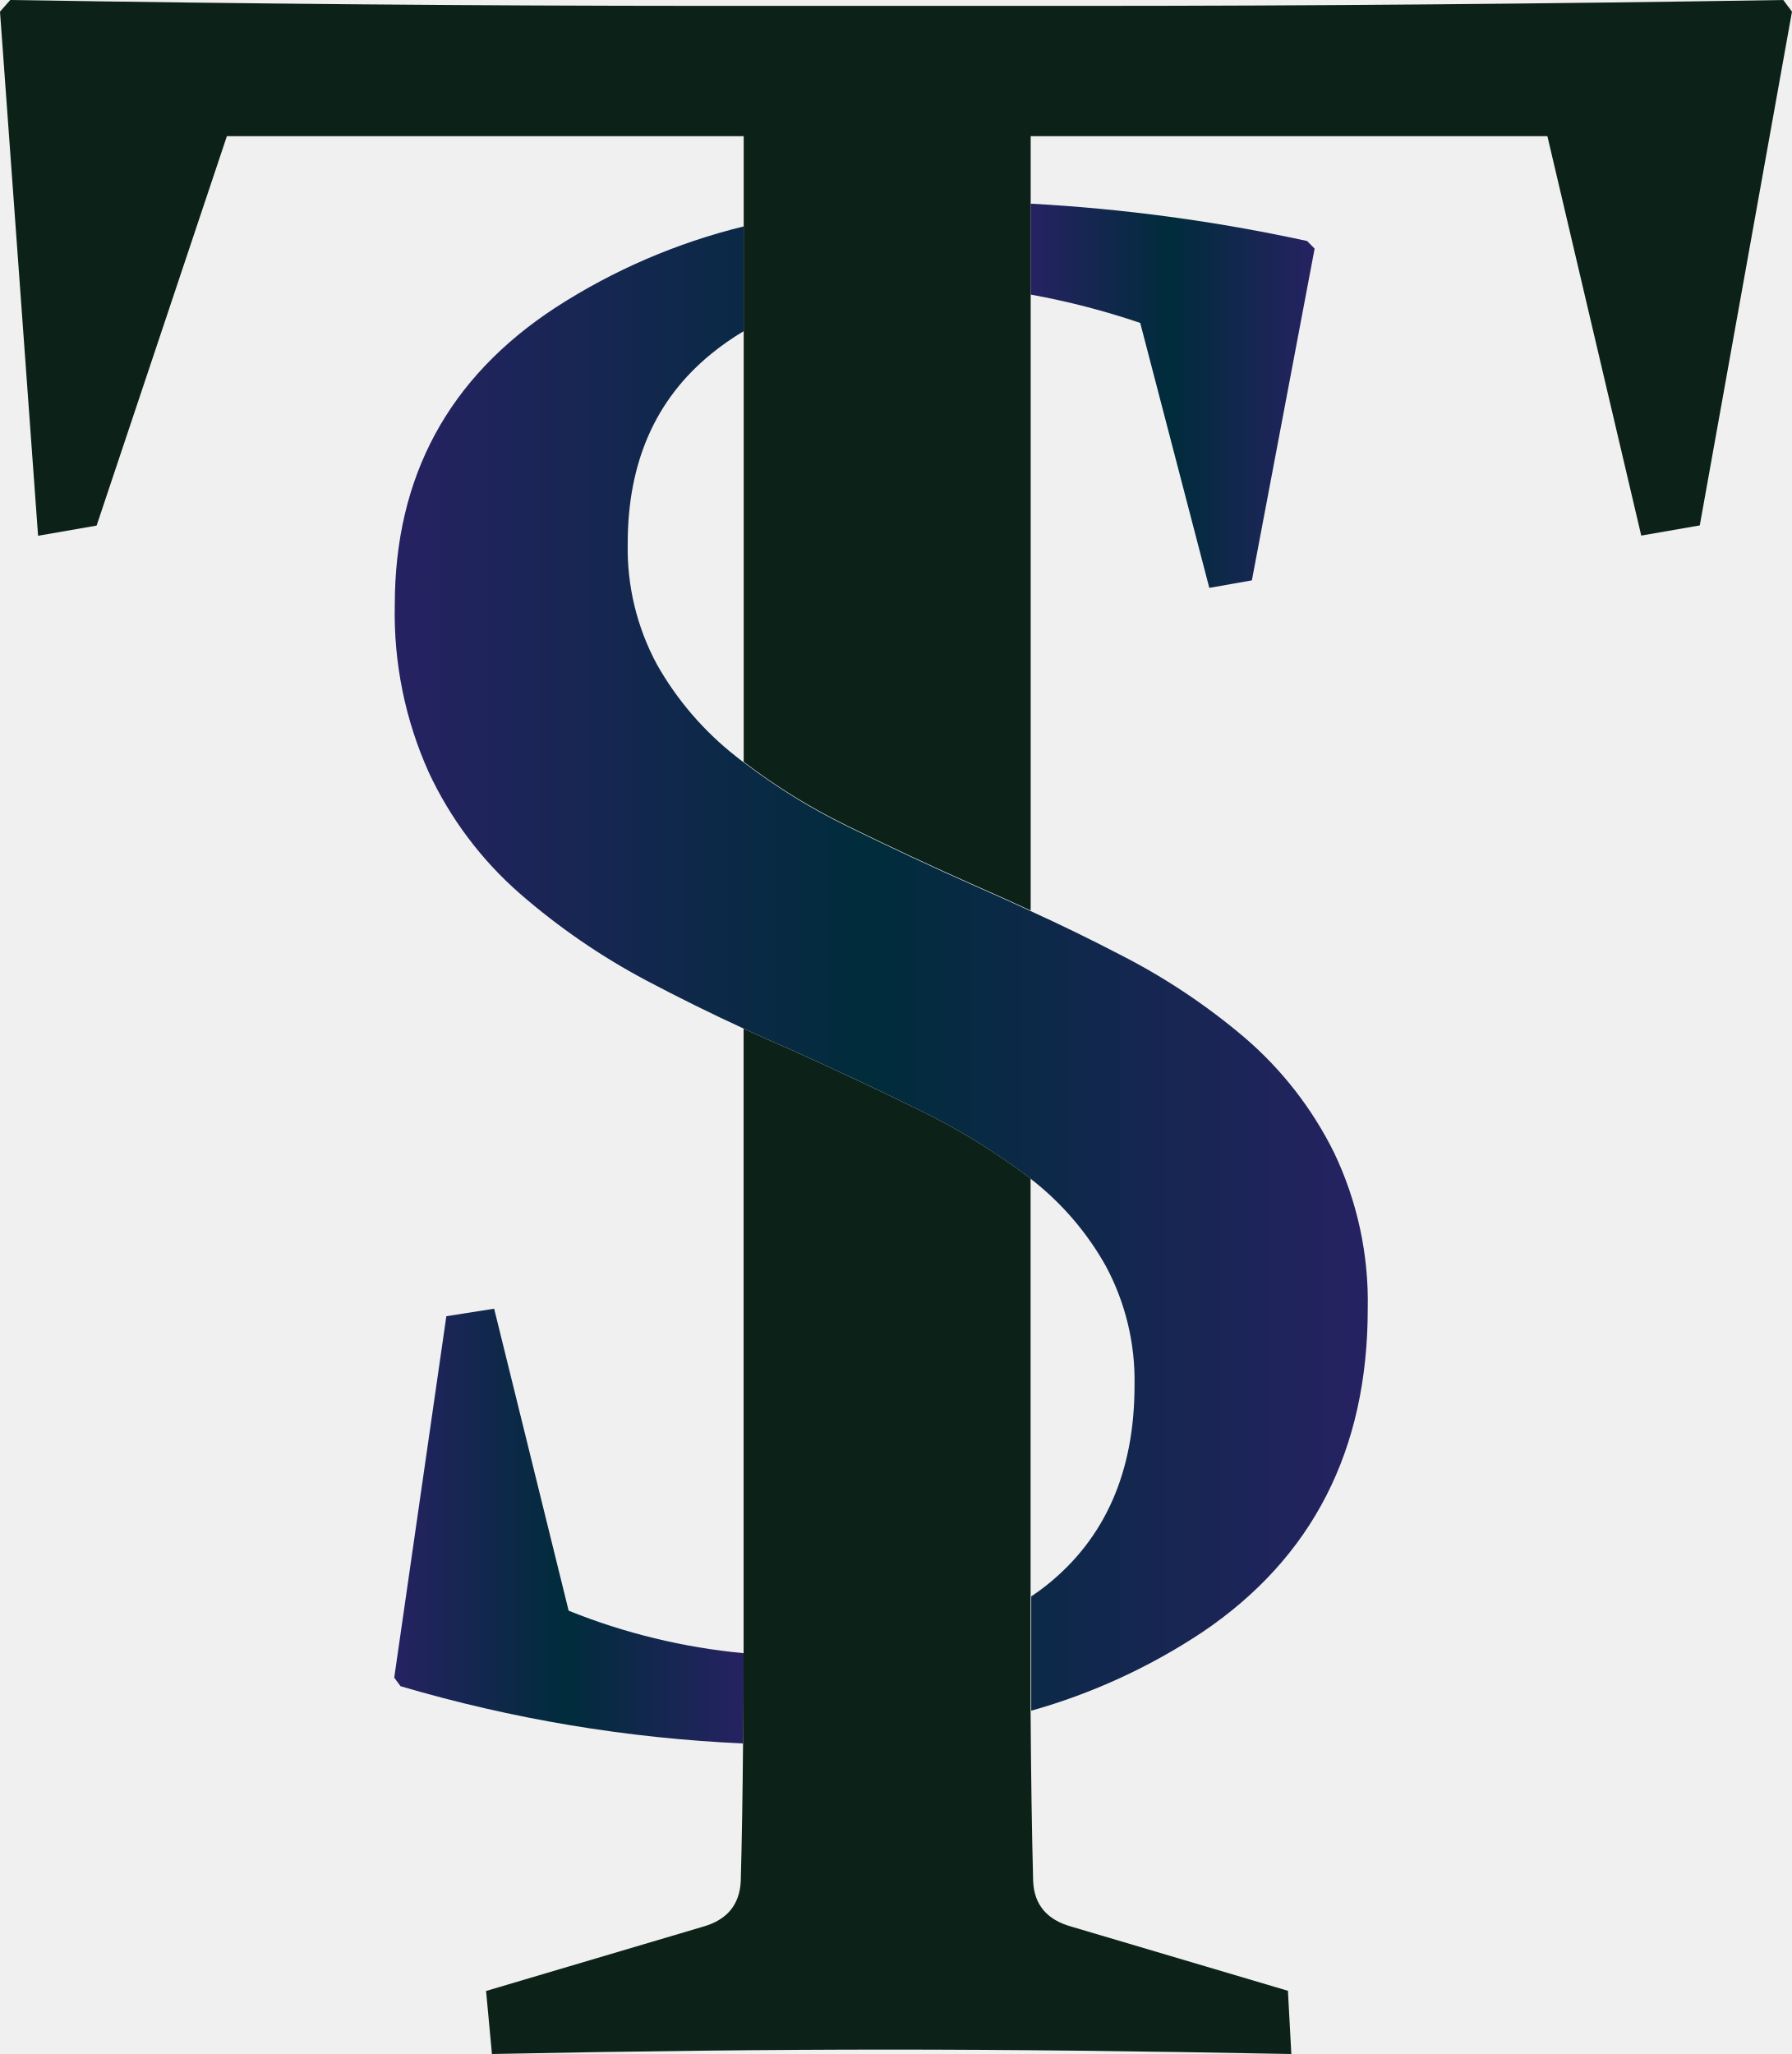
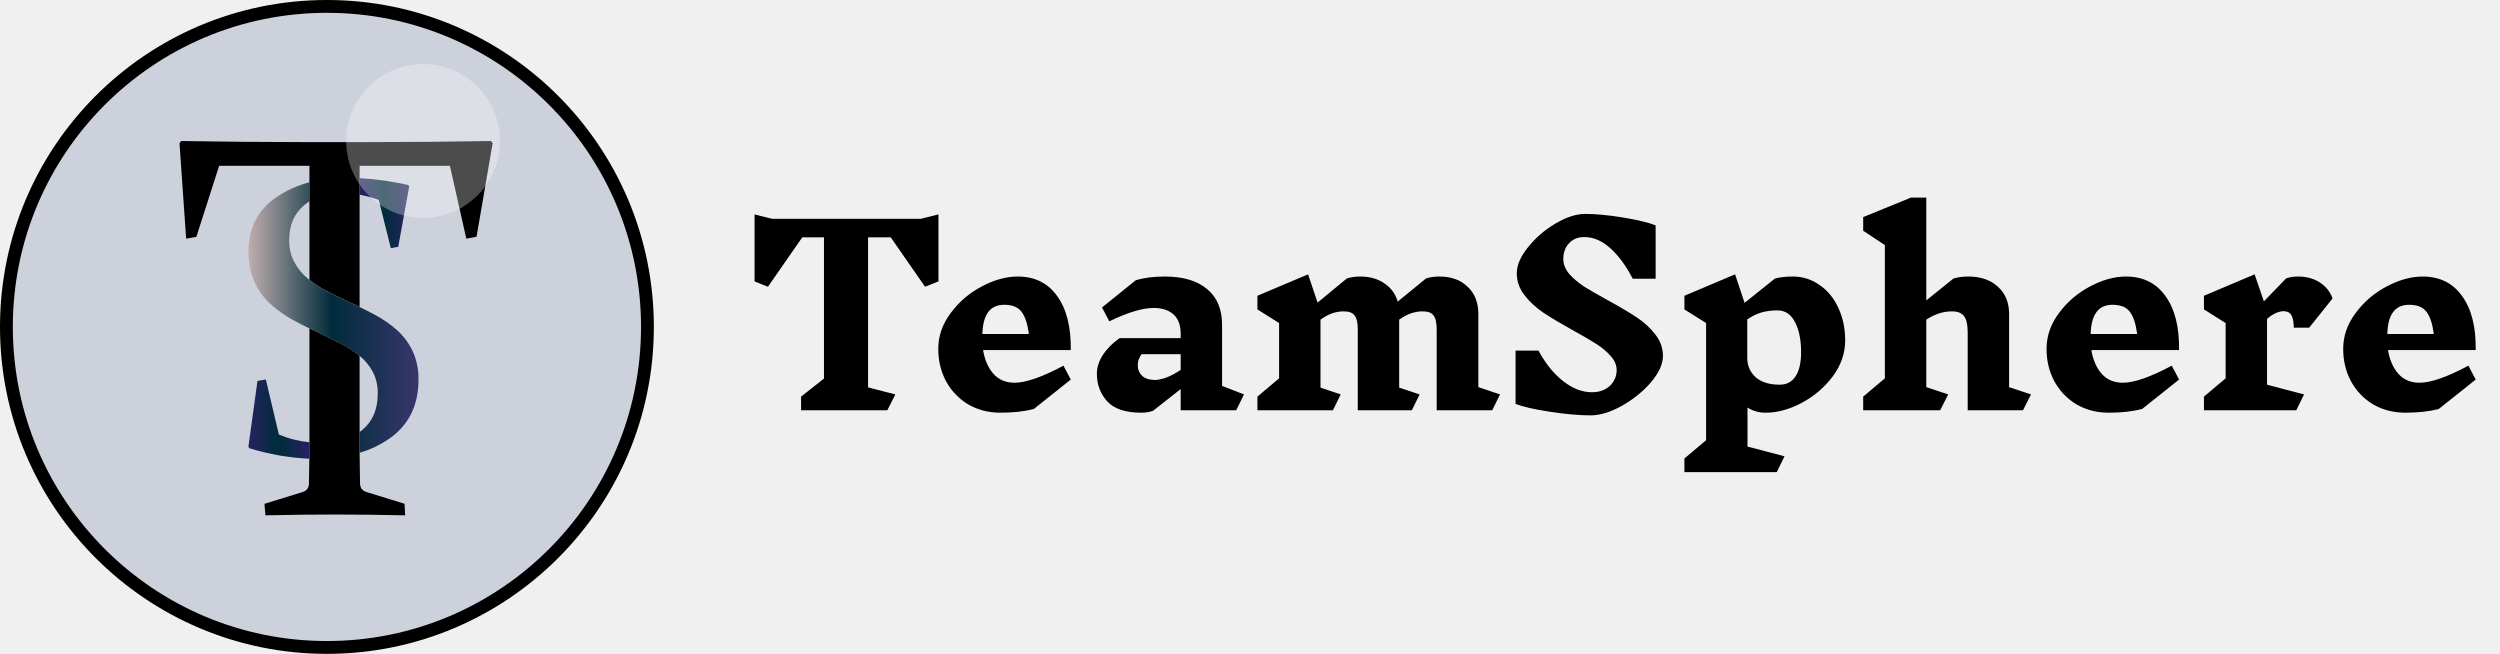
- <svg xmlns="http://www.w3.org/2000/svg" xmlns:xlink="http://www.w3.org/1999/xlink" id="Layer_1" data-name="Layer 1" viewBox="0 0 195.32 223.89">
+ <svg xmlns="http://www.w3.org/2000/svg" width="195" height="51" viewBox="0 0 195 51" fill="none">
+   <rect x="0.5" y="0.5" width="50" height="50" rx="25" fill="#364B82" fill-opacity="0.19" stroke="black" />
+   <path d="M73.2 21.949L72.155 22.367L69.476 18.51H67.709V30.214L69.837 30.765L69.21 32H62.484V30.936L64.27 29.53V18.51H62.579L59.9 22.367L58.855 21.949V16.724L60.223 17.066H71.832L73.2 16.724V21.949ZM79.379 21.569C80.709 21.569 81.735 22.076 82.457 23.089C83.192 24.102 83.546 25.508 83.521 27.307H76.681C76.808 28.08 77.08 28.7 77.498 29.169C77.916 29.625 78.461 29.853 79.132 29.853C80.019 29.853 81.292 29.41 82.951 28.523L83.521 29.606L80.633 31.905C79.886 32.095 79.018 32.19 78.03 32.19C77.105 32.19 76.269 31.975 75.522 31.544C74.787 31.101 74.211 30.499 73.793 29.739C73.388 28.979 73.185 28.137 73.185 27.212C73.185 26.211 73.508 25.28 74.154 24.419C74.8 23.545 75.604 22.855 76.567 22.348C77.542 21.829 78.48 21.569 79.379 21.569ZM78.334 23.773C77.777 23.773 77.359 23.963 77.08 24.343C76.801 24.71 76.649 25.28 76.624 26.053H80.253C80.152 25.268 79.962 24.691 79.683 24.324C79.417 23.957 78.961 23.773 78.315 23.773H78.334ZM96.424 32H92.093V30.347L89.945 32.038C89.692 32.139 89.376 32.19 88.996 32.19C87.779 32.19 86.899 31.892 86.355 31.297C85.823 30.702 85.556 29.986 85.556 29.15C85.556 28.656 85.709 28.175 86.013 27.706C86.317 27.225 86.754 26.781 87.323 26.376H92.093V26.053C92.093 25.356 91.903 24.843 91.522 24.514C91.142 24.185 90.636 24.02 90.002 24.02C89.116 24.02 87.957 24.368 86.525 25.065L85.956 23.982L88.597 21.854C89.243 21.664 89.996 21.569 90.858 21.569C92.276 21.569 93.372 21.892 94.144 22.538C94.93 23.184 95.323 24.121 95.323 25.35V30.1L97.032 30.765L96.424 32ZM89.965 29.644C90.611 29.644 91.32 29.378 92.093 28.846V27.63H89.034C88.932 27.782 88.856 27.928 88.805 28.067C88.767 28.194 88.749 28.339 88.749 28.504C88.749 28.821 88.856 29.087 89.072 29.302C89.299 29.517 89.597 29.625 89.965 29.625V29.644ZM116.394 32H112.062V25.692C112.062 25.173 111.98 24.812 111.815 24.609C111.663 24.394 111.378 24.286 110.96 24.286C110.34 24.286 109.732 24.501 109.136 24.932V30.233L110.732 30.765L110.124 32H105.906V25.692C105.906 25.173 105.824 24.812 105.659 24.609C105.507 24.394 105.222 24.286 104.804 24.286C104.184 24.286 103.582 24.501 102.999 24.932V30.233L104.576 30.765L103.968 32H98.078V30.936L99.769 29.511V25.198L98.078 24.134V23.07L102.03 21.398L102.771 23.602L105.051 21.721C105.355 21.62 105.704 21.569 106.096 21.569C106.844 21.569 107.471 21.746 107.977 22.101C108.497 22.443 108.845 22.918 109.022 23.526L111.226 21.721C111.53 21.62 111.879 21.569 112.271 21.569C113.196 21.569 113.931 21.835 114.475 22.367C115.033 22.886 115.311 23.596 115.311 24.495V30.195L117.002 30.765L116.394 32ZM126.099 28.865C126.099 28.485 125.947 28.124 125.643 27.782C125.351 27.44 124.978 27.123 124.522 26.832C124.066 26.541 123.458 26.186 122.698 25.768C121.76 25.249 120.994 24.793 120.399 24.4C119.816 24.007 119.322 23.551 118.917 23.032C118.511 22.513 118.309 21.943 118.309 21.322C118.309 20.689 118.6 20.011 119.183 19.289C119.765 18.554 120.475 17.94 121.311 17.446C122.159 16.939 122.938 16.686 123.648 16.686C124.496 16.686 125.491 16.781 126.631 16.971C127.771 17.161 128.607 17.364 129.139 17.579V21.74H127.353C126.821 20.714 126.232 19.916 125.586 19.346C124.952 18.776 124.281 18.491 123.572 18.491C123.065 18.491 122.666 18.656 122.375 18.985C122.083 19.302 121.938 19.707 121.938 20.201C121.938 20.606 122.09 20.993 122.394 21.36C122.71 21.715 123.097 22.044 123.553 22.348C124.021 22.639 124.648 23 125.434 23.431C126.358 23.938 127.106 24.381 127.676 24.761C128.246 25.141 128.727 25.584 129.12 26.091C129.512 26.598 129.709 27.155 129.709 27.763C129.709 28.396 129.398 29.08 128.778 29.815C128.157 30.537 127.397 31.151 126.498 31.658C125.611 32.152 124.8 32.399 124.066 32.399C123.179 32.399 122.115 32.304 120.874 32.114C119.645 31.924 118.758 31.721 118.214 31.506V27.345H120C120.557 28.371 121.203 29.169 121.938 29.739C122.672 30.309 123.413 30.594 124.161 30.594C124.743 30.594 125.212 30.429 125.567 30.1C125.921 29.758 126.099 29.346 126.099 28.865ZM137.711 32.19C137.192 32.19 136.723 32.057 136.305 31.791V34.831L139.193 35.591L138.585 36.826H131.384V35.762L133.075 34.337V25.198L131.384 24.134V23.07L135.336 21.398L136.077 23.621L138.452 21.721C138.858 21.62 139.32 21.569 139.839 21.569C140.612 21.569 141.309 21.791 141.929 22.234C142.563 22.665 143.05 23.26 143.392 24.02C143.747 24.78 143.924 25.622 143.924 26.547C143.924 27.548 143.601 28.485 142.955 29.359C142.309 30.22 141.499 30.911 140.523 31.43C139.561 31.937 138.63 32.19 137.73 32.19H137.711ZM138.623 24.21C138.205 24.21 137.806 24.261 137.426 24.362C137.059 24.463 136.679 24.647 136.286 24.913V27.915C136.286 28.51 136.502 29.011 136.932 29.416C137.376 29.809 138.003 30.005 138.813 30.005C139.358 30.005 139.77 29.79 140.048 29.359C140.34 28.928 140.485 28.295 140.485 27.459C140.485 26.509 140.327 25.73 140.01 25.122C139.694 24.514 139.238 24.21 138.642 24.21H138.623ZM157.793 32H153.48V25.92C153.48 25.325 153.385 24.907 153.195 24.666C153.017 24.413 152.701 24.286 152.245 24.286C151.573 24.286 150.908 24.501 150.25 24.932V30.195L151.96 30.765L151.333 32H145.329V30.936L147.02 29.511V19.118L145.329 17.997V16.933L149.053 15.413H150.25V23.431L152.378 21.721C152.72 21.62 153.106 21.569 153.537 21.569C154.499 21.569 155.266 21.835 155.836 22.367C156.418 22.886 156.71 23.596 156.71 24.495V30.195L158.42 30.765L157.793 32ZM165.825 21.569C167.155 21.569 168.181 22.076 168.903 23.089C169.638 24.102 169.993 25.508 169.967 27.307H163.127C163.254 28.08 163.526 28.7 163.944 29.169C164.362 29.625 164.907 29.853 165.578 29.853C166.465 29.853 167.738 29.41 169.397 28.523L169.967 29.606L167.079 31.905C166.332 32.095 165.464 32.19 164.476 32.19C163.552 32.19 162.716 31.975 161.968 31.544C161.234 31.101 160.657 30.499 160.239 29.739C159.834 28.979 159.631 28.137 159.631 27.212C159.631 26.211 159.954 25.28 160.6 24.419C161.246 23.545 162.051 22.855 163.013 22.348C163.989 21.829 164.926 21.569 165.825 21.569ZM164.78 23.773C164.223 23.773 163.805 23.963 163.526 24.343C163.248 24.71 163.096 25.28 163.07 26.053H166.699C166.598 25.268 166.408 24.691 166.129 24.324C165.863 23.957 165.407 23.773 164.761 23.773H164.78ZM178.197 24.267C177.741 24.267 177.285 24.47 176.829 24.875V30.005L179.717 30.765L179.109 32H171.908V30.936L173.599 29.511V25.198L171.908 24.134V23.07L175.86 21.398L176.582 23.507L178.311 21.721C178.577 21.62 178.887 21.569 179.242 21.569C179.9 21.569 180.464 21.721 180.933 22.025C181.414 22.329 181.75 22.747 181.94 23.279L180.116 25.559H178.919C178.906 25.103 178.843 24.78 178.729 24.59C178.615 24.387 178.437 24.286 178.197 24.286V24.267ZM188.963 21.569C190.293 21.569 191.319 22.076 192.041 23.089C192.776 24.102 193.13 25.508 193.105 27.307H186.265C186.392 28.08 186.664 28.7 187.082 29.169C187.5 29.625 188.045 29.853 188.716 29.853C189.603 29.853 190.876 29.41 192.535 28.523L193.105 29.606L190.217 31.905C189.47 32.095 188.602 32.19 187.614 32.19C186.689 32.19 185.853 31.975 185.106 31.544C184.371 31.101 183.795 30.499 183.377 29.739C182.972 28.979 182.769 28.137 182.769 27.212C182.769 26.211 183.092 25.28 183.738 24.419C184.384 23.545 185.188 22.855 186.151 22.348C187.126 21.829 188.064 21.569 188.963 21.569ZM187.918 23.773C187.361 23.773 186.943 23.963 186.664 24.343C186.385 24.71 186.233 25.28 186.208 26.053H189.837C189.736 25.268 189.546 24.691 189.267 24.324C189.001 23.957 188.545 23.773 187.899 23.773H187.918Z" fill="black" />
+   <path d="M24.136 34.498C24.136 34.95 24.136 35.378 24.129 35.781C22.547 35.707 20.979 35.434 19.46 34.967L19.374 34.846L20.084 29.708L20.736 29.601L21.751 33.894C22.514 34.214 23.317 34.417 24.136 34.498Z" fill="url(#paint0_linear_31_58)" />
+   <path d="M32.644 29.601C32.644 31.607 31.894 33.139 30.393 34.196C29.675 34.694 28.887 35.072 28.057 35.315C28.057 34.815 28.057 34.277 28.057 33.702V33.691C28.129 33.641 28.2 33.587 28.267 33.531C29.066 32.866 29.465 31.919 29.465 30.69C29.477 30.099 29.342 29.515 29.074 28.995C28.814 28.512 28.464 28.089 28.044 27.751L28.023 27.733C27.554 27.362 27.052 27.041 26.522 26.773C25.962 26.486 25.382 26.202 24.783 25.92C24.564 25.822 24.346 25.722 24.133 25.618C23.684 25.402 23.244 25.175 22.812 24.937C22.193 24.595 21.614 24.18 21.086 23.701C20.562 23.223 20.14 22.637 19.845 21.98C19.523 21.232 19.364 20.419 19.381 19.6C19.381 17.774 20.113 16.364 21.578 15.368C22.363 14.839 23.229 14.45 24.137 14.218V15.707C23.982 15.803 23.833 15.911 23.694 16.031C22.936 16.675 22.557 17.572 22.557 18.721C22.544 19.321 22.681 19.915 22.954 20.443C23.227 20.947 23.592 21.39 24.027 21.747C24.064 21.777 24.1 21.807 24.137 21.836C24.581 22.189 25.056 22.494 25.557 22.749C26.126 23.041 26.716 23.328 27.325 23.609C27.569 23.721 27.81 23.834 28.049 23.95C28.466 24.148 28.872 24.354 29.267 24.569C29.876 24.892 30.446 25.287 30.966 25.748C31.473 26.201 31.887 26.756 32.184 27.381C32.502 28.073 32.659 28.834 32.644 29.601Z" fill="url(#paint1_linear_31_58)" />
+   <path d="M31.92 14.534L31.065 19.249L30.484 19.356L29.543 15.59C29.055 15.417 28.556 15.283 28.049 15.187V13.895C29.317 13.967 30.577 14.144 31.817 14.425L31.92 14.534Z" fill="url(#paint2_linear_31_58)" />
+   <path d="M31.602 40.195C29.539 40.153 27.716 40.132 26.133 40.132C24.498 40.132 22.688 40.153 20.706 40.195L20.626 39.299L23.58 38.386C23.911 38.29 24.08 38.074 24.097 37.742C24.112 37.172 24.123 36.517 24.129 35.778C24.129 35.375 24.135 34.947 24.136 34.495C24.136 34.239 24.136 33.976 24.136 33.705V25.62C24.35 25.724 24.568 25.825 24.787 25.923C25.385 26.204 25.965 26.489 26.526 26.776C27.055 27.043 27.558 27.365 28.027 27.735L28.048 27.753V33.702C28.048 34.276 28.048 34.814 28.048 35.315C28.054 36.246 28.066 37.054 28.083 37.739C28.097 38.072 28.27 38.287 28.602 38.383L31.556 39.296L31.602 40.195Z" fill="black" />
+   <path d="M38.427 11.166L37.17 18.468L36.372 18.613L35.093 12.935H28.049V23.942C27.81 23.826 27.569 23.713 27.325 23.602C26.716 23.32 26.126 23.033 25.557 22.741C25.056 22.486 24.581 22.181 24.137 21.828V12.935H17.093L15.317 18.471L14.519 18.615L14 11.166L14.14 11C17.413 11.055 20.546 11.083 23.54 11.084H28.867C31.848 11.084 34.995 11.056 38.308 11L38.427 11.166Z" fill="black" />
+   <circle cx="33" cy="11" r="6" fill="white" fill-opacity="0.3" />
  <defs>
-     <style>.cls-1{fill:url(#linear-gradient);}.cls-2{fill:url(#linear-gradient-2);}.cls-3{fill:url(#linear-gradient-3);}.cls-4{fill:#0c2218;}</style>
-     <linearGradient id="linear-gradient" x1="251.26" y1="364.13" x2="289.39" y2="364.13" gradientUnits="userSpaceOnUse">
-       <stop offset="0" stop-color="#262262" />
-       <stop offset="0.49" stop-color="#002c3b" />
+     <linearGradient id="paint0_linear_31_58" x1="19.368" y1="32.689" x2="24.136" y2="32.689" gradientUnits="userSpaceOnUse">
+       <stop stop-color="#262262" />
+       <stop offset="0.49" stop-color="#002C3B" />
      <stop offset="1" stop-color="#262262" />
    </linearGradient>
-     <linearGradient id="linear-gradient-2" x1="251.37" y1="303.36" x2="357.42" y2="303.36" xlink:href="#linear-gradient" />
-     <linearGradient id="linear-gradient-3" x1="320.68" y1="240.95" x2="351.63" y2="240.95" xlink:href="#linear-gradient" />
+     <linearGradient id="paint1_linear_31_58" x1="19.381" y1="24.765" x2="32.644" y2="24.765" gradientUnits="userSpaceOnUse">
+       <stop stop-color="#BFAEAE" />
+       <stop offset="0.49" stop-color="#002C3B" />
+       <stop offset="1" stop-color="#39366C" />
+     </linearGradient>
+     <linearGradient id="paint2_linear_31_58" x1="28.049" y1="16.627" x2="31.92" y2="16.627" gradientUnits="userSpaceOnUse">
+       <stop stop-color="#262262" />
+       <stop offset="0.49" stop-color="#002C3B" />
+       <stop offset="1" stop-color="#262262" />
+     </linearGradient>
  </defs>
-   <path class="cls-1" d="M289.39,378c0,3.47,0,6.75-.06,9.84A157,157,0,0,1,252,381.6l-.69-.93,5.68-39.4,5.21-.82,8.12,32.92A68.06,68.06,0,0,0,289.39,378Z" transform="translate(-208.34 -197.8)" />
-   <path class="cls-2" d="M357.42,340.45q0,23.07-18,35.24a66.05,66.05,0,0,1-18.68,8.58q0-5.76,0-12.37v-.09c.58-.38,1.14-.79,1.68-1.22Q332,362.94,332,348.8a26.35,26.35,0,0,0-3.13-13,31.5,31.5,0,0,0-8.23-9.54l-.17-.14a71.94,71.94,0,0,0-12-7.36q-6.72-3.3-13.91-6.54c-1.75-.75-3.49-1.52-5.2-2.32q-5.38-2.48-10.56-5.22A73.29,73.29,0,0,1,265,295.2,40,40,0,0,1,255.08,282a42.2,42.2,0,0,1-3.71-18.25q0-21,17.56-32.45a67,67,0,0,1,20.47-8.82V233.9a28.51,28.51,0,0,0-3.55,2.48q-9.09,7.41-9.09,20.63a26.57,26.57,0,0,0,3.18,13.21,34,34,0,0,0,8.58,10c.29.23.58.46.88.68a67.27,67.27,0,0,0,11.35,7q6.83,3.36,14.14,6.6,2.92,1.28,5.79,2.61,5,2.28,9.74,4.75A70.08,70.08,0,0,1,344,310.9a39.74,39.74,0,0,1,9.74,12.52A37.64,37.64,0,0,1,357.42,340.45Z" transform="translate(-208.34 -197.8)" />
-   <path class="cls-3" d="M351.63,224.9l-6.84,36.16-4.64.82L332.62,233a82.9,82.9,0,0,0-11.94-3.09V220a190.32,190.32,0,0,1,30.13,4.07Z" transform="translate(-208.34 -197.8)" />
-   <path class="cls-4" d="M349.09,421.69q-24.75-.48-43.73-.48-19.62,0-43.4.48l-.64-6.87,23.62-7c2.65-.74,4-2.39,4.14-4.94q.18-6.56.25-15.06c0-3.09.05-6.37.06-9.84q0-2.94,0-6.06v-62c1.71.8,3.45,1.57,5.2,2.32q7.18,3.24,13.91,6.54a71.94,71.94,0,0,1,12,7.36l.17.14V371.9q0,6.6,0,12.37.07,10.71.28,18.59.17,3.83,4.15,4.94l23.62,7Z" transform="translate(-208.34 -197.8)" />
-   <path class="cls-4" d="M403.66,199.07l-10.05,56-6.38,1.11L377,212.64H320.68v84.41q-2.87-1.33-5.79-2.61-7.31-3.24-14.14-6.6a67.27,67.27,0,0,1-11.35-7V212.64H233.07l-14.2,42.45-6.38,1.11-4.15-57.13,1.12-1.27q39.25.63,75.16.64h42.6q35.75,0,75.49-.64Z" transform="translate(-208.34 -197.8)" />
</svg>
